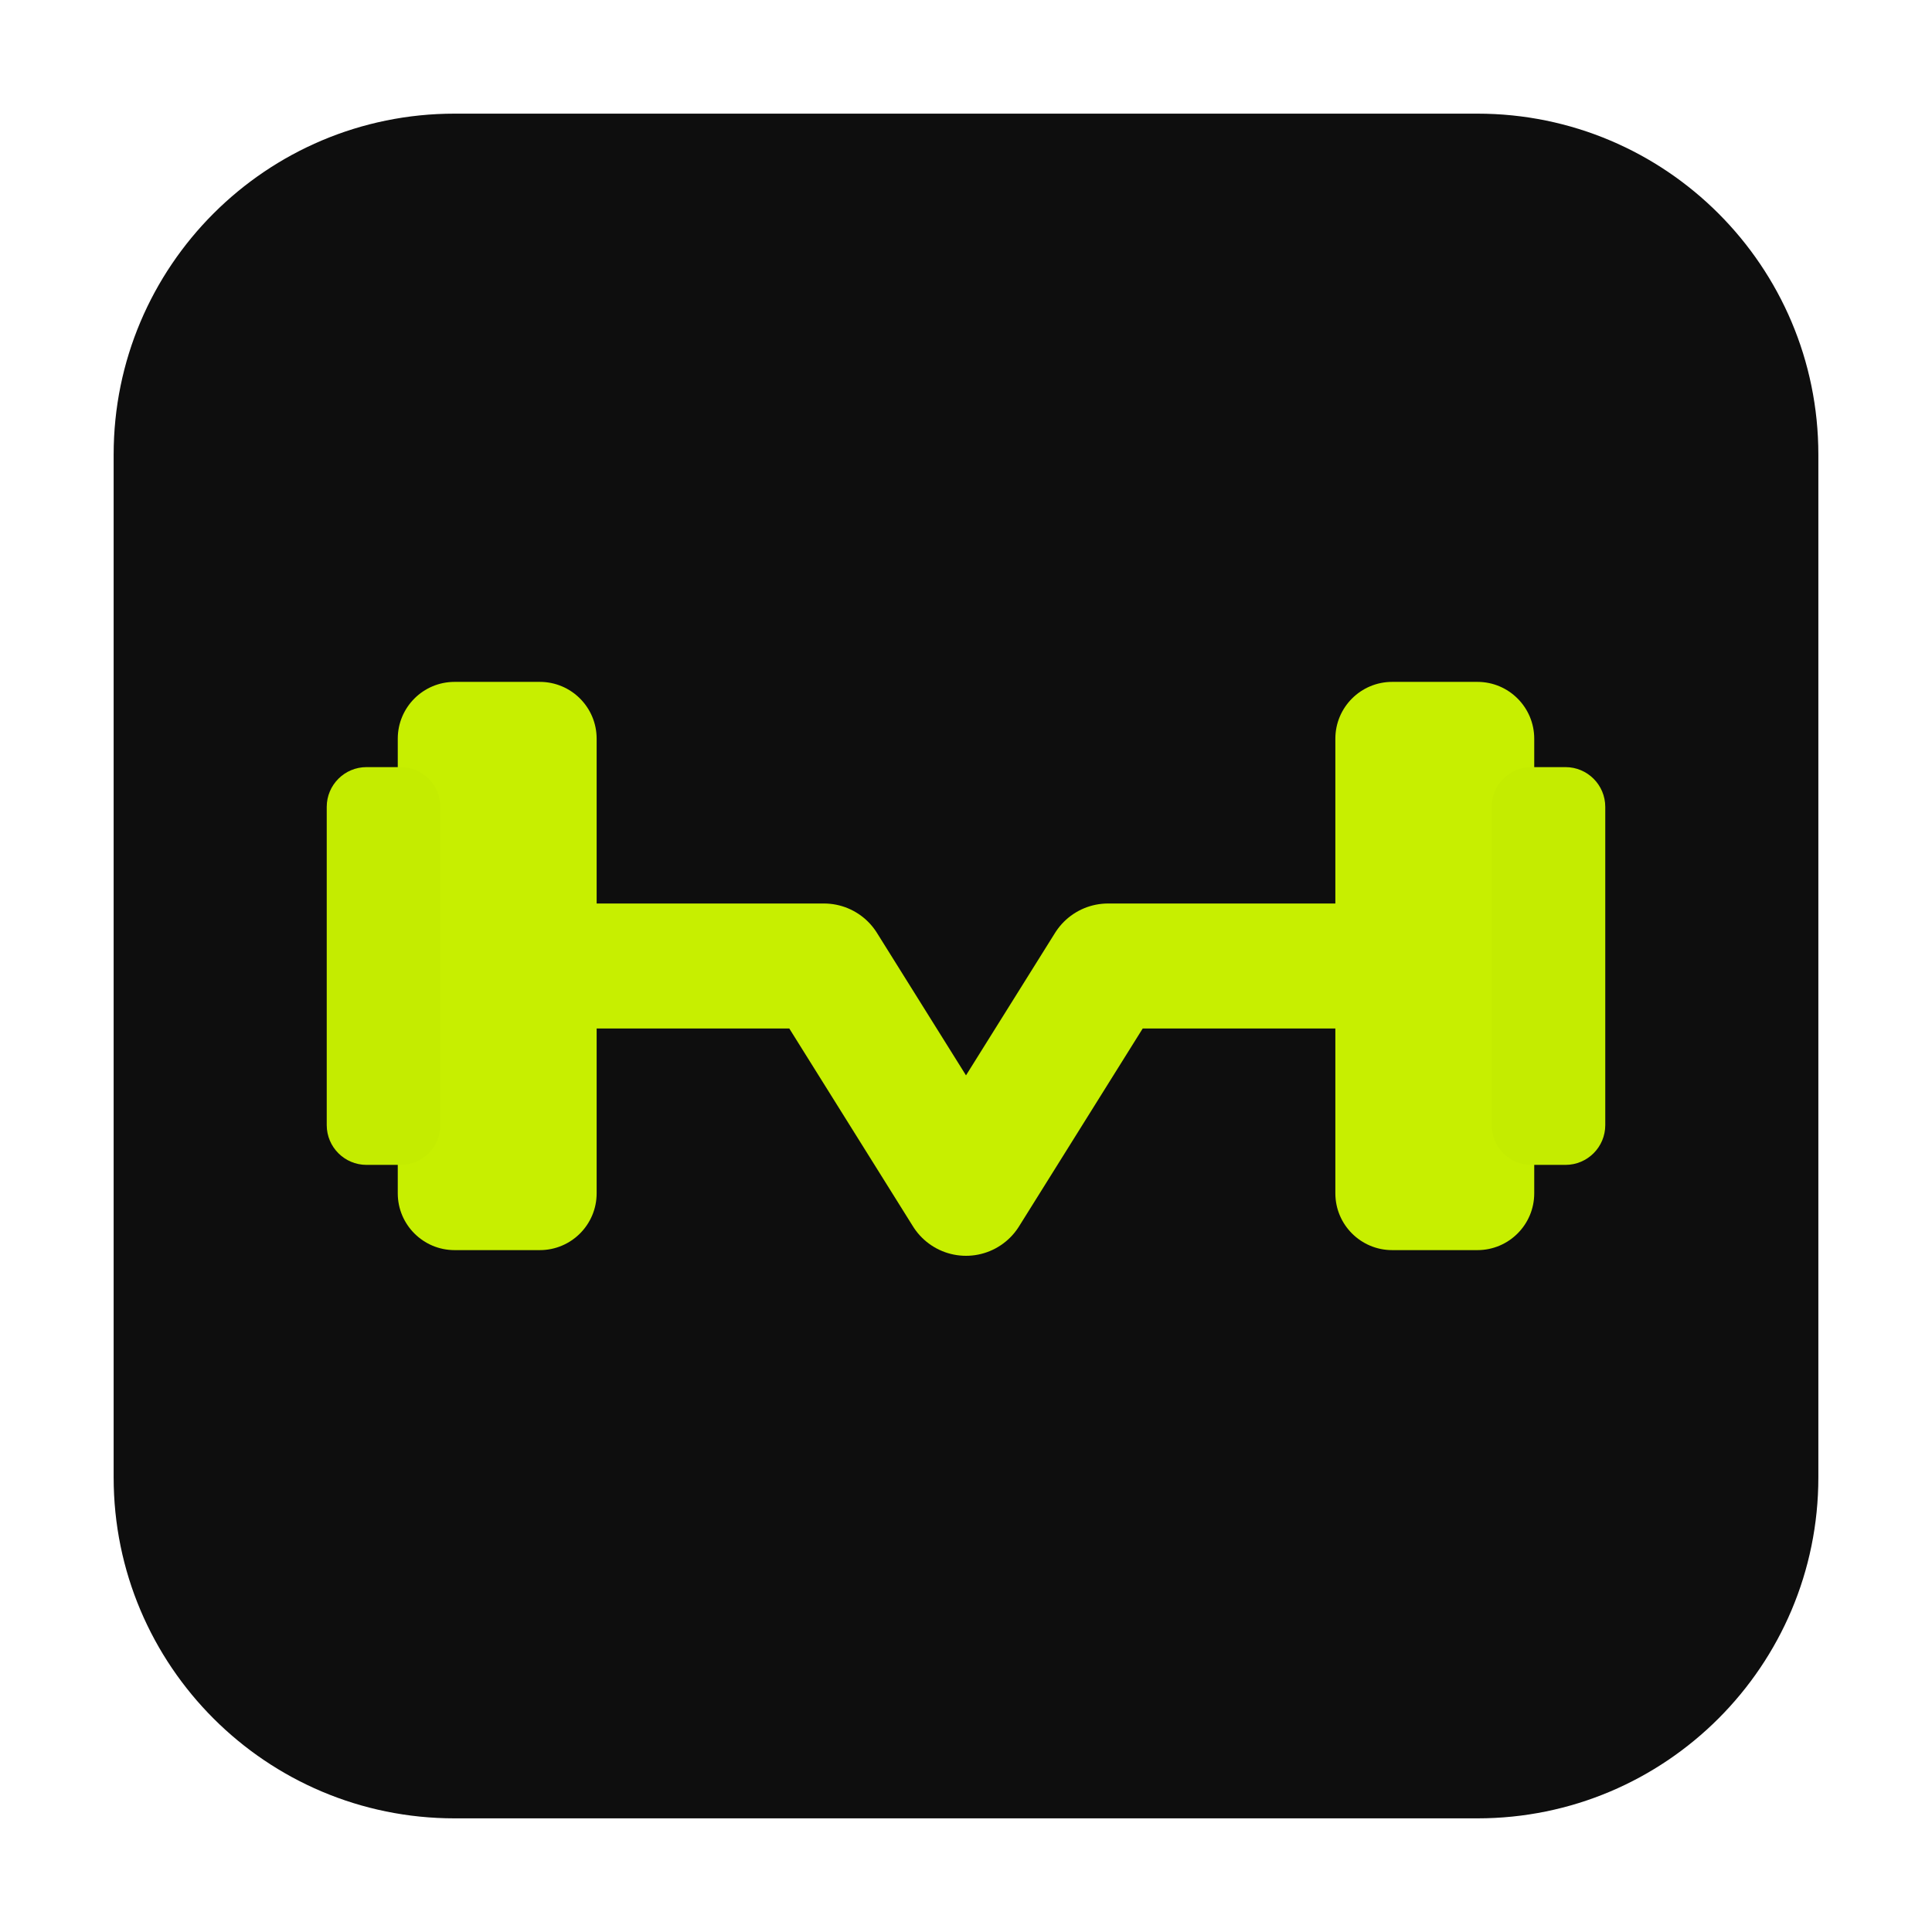
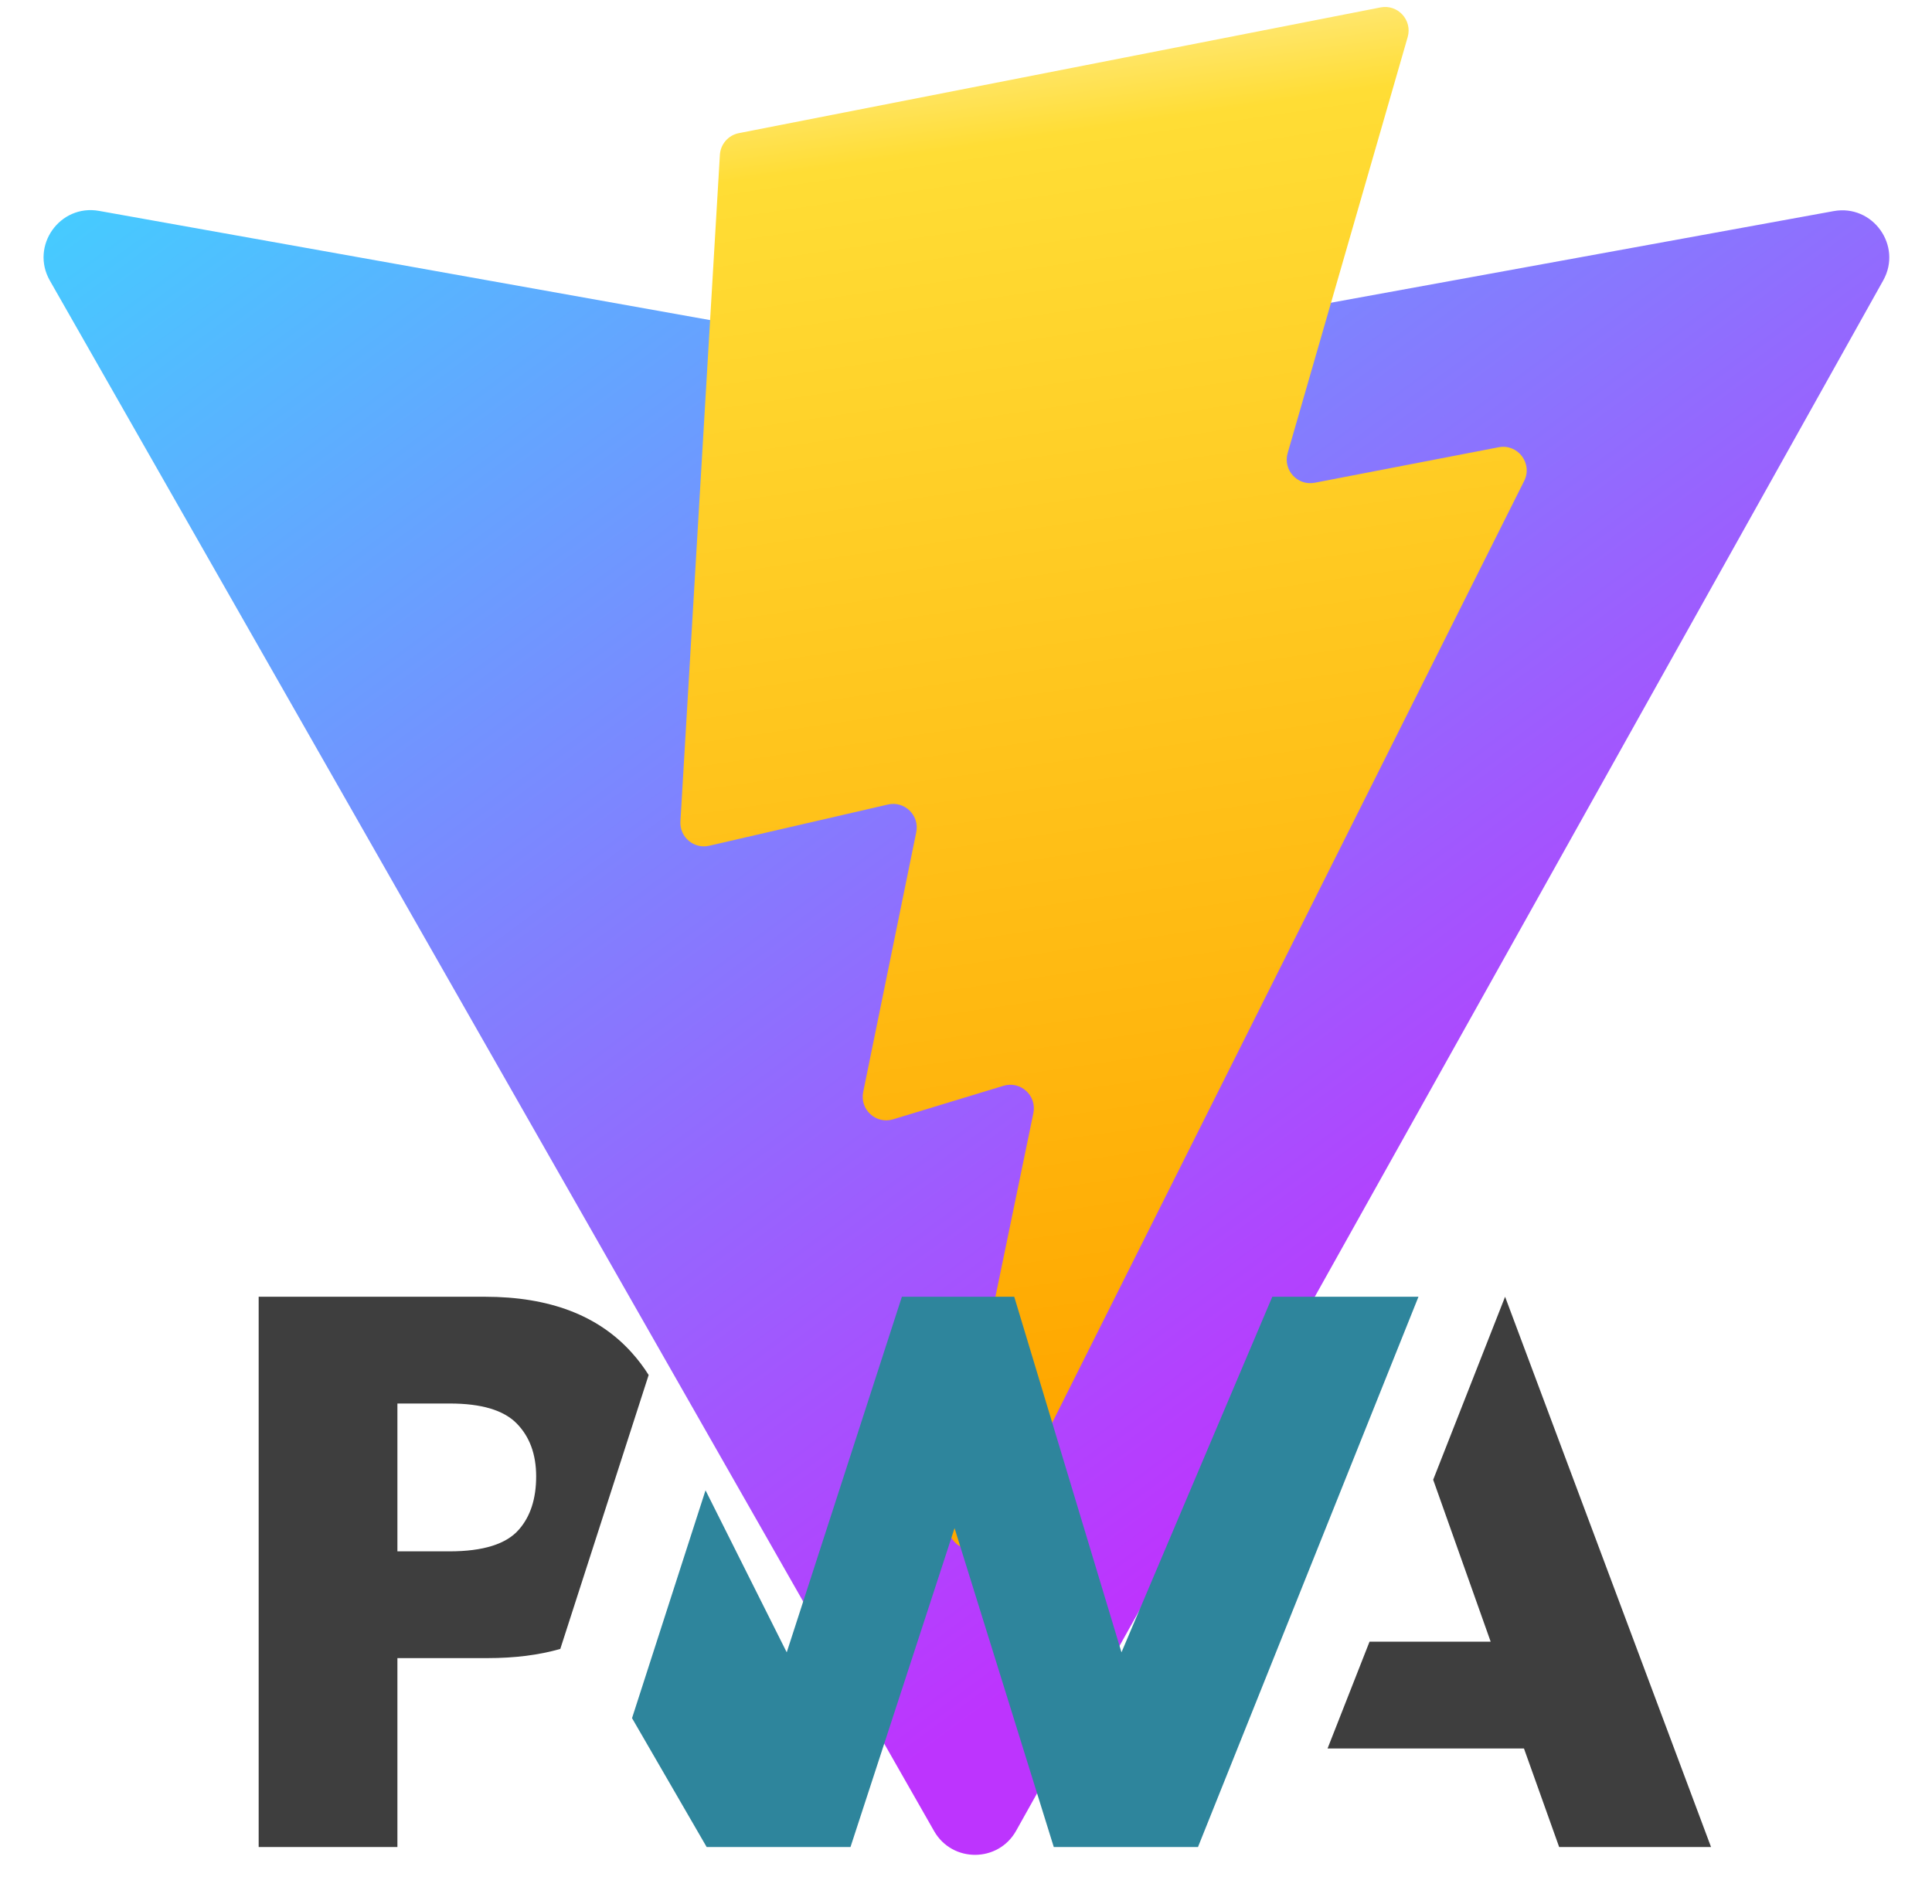
- <svg xmlns="http://www.w3.org/2000/svg" viewBox="0 0 680 680">
-   <rect x="40" y="40" width="600" height="600" rx="120" fill="#0e0e0e" />
-   <rect x="140" y="240" width="70" height="200" rx="20" fill="#c7ef00" />
-   <rect x="115" y="270" width="40" height="140" rx="14" fill="#c4ec00" />
-   <rect x="470" y="240" width="70" height="200" rx="20" fill="#c7ef00" />
-   <rect x="525" y="270" width="40" height="140" rx="14" fill="#c4ec00" />
-   <path d="M 210 340 L 290 340 L 340 420 L 390 340 L 470 340" fill="none" stroke="#c7ef00" stroke-width="44" stroke-linecap="round" stroke-linejoin="round" />
+ <svg xmlns="http://www.w3.org/2000/svg" width="410" height="404" viewBox="0 0 410 404" fill="none" version="1.1" id="svg20">
+   <path d="M399.641 59.525L215.643 388.545C211.844 395.338 202.084 395.378 198.228 388.618L10.582 59.556C6.381 52.19 12.68 43.267 21.028 44.759L205.223 77.682C206.398 77.892 207.601 77.89 208.776 77.676L389.119 44.806C397.439 43.289 403.768 52.143 399.641 59.525Z" fill="url(#paint0_linear)" id="path2" />
+   <defs id="defs18">
+     <linearGradient id="paint0_linear" x1="6" y1="33" x2="235" y2="344" gradientUnits="userSpaceOnUse">
+       <stop stop-color="#41D1FF" id="stop6" />
+       <stop offset="1" stop-color="#BD34FE" id="stop8" />
+     </linearGradient>
+     <linearGradient id="paint1_linear" x1="194.651" y1="8.818" x2="236.076" y2="292.989" gradientUnits="userSpaceOnUse">
+       <stop stop-color="#FFEA83" id="stop11" />
+       <stop offset="0.083" stop-color="#FFDD35" id="stop13" />
+       <stop offset="1" stop-color="#FFA800" id="stop15" />
+     </linearGradient>
+   </defs>
+   <path d="M292.965 1.574L156.801 28.255C154.563 28.694 152.906 30.59 152.771 32.866L144.395 174.33C144.198 177.662 147.258 180.248 150.51 179.498L188.42 170.749C191.967 169.931 195.172 173.055 194.443 176.622L183.18 231.775C182.422 235.487 185.907 238.661 189.532 237.56L212.947 230.446C216.577 229.344 220.065 232.527 219.297 236.242L201.398 322.875C200.278 328.294 207.486 331.249 210.492 326.603L212.5 323.5L323.454 102.072C325.312 98.365 322.108 94.137 318.036 94.923L279.014 102.454C275.347 103.161 272.227 99.746 273.262 96.158L298.731 7.867C299.767 4.273 296.636 0.855 292.965 1.574Z" fill="url(#paint1_linear)" id="path4" />
+   <g id="layer1">
+     <g id="g8" transform="matrix(0.1578966,0,0,0.1589033,54.89293,275.2164)">
+       <path fill="#3d3d3d" fill-opacity="1" stroke-width="0.2" stroke-linejoin="round" d="m 1436.62,603.304 56.39,-142.599 h 162.82 L 1578.56,244.39 1675.2,5.28336e-4 1952,734.933 h -204.13 l -47.3,-131.629 z" id="path2-1" style="fill:#3e3e3e;fill-opacity:1" />
+       <path fill="#5a0fc8" fill-opacity="1" stroke-width="0.2" stroke-linejoin="round" d="M 1262.47,734.935 1558.79,0.002 1362.34,0.003 1159.64,474.933 1015.5,0.004 H 864.499 L 709.731,474.933 600.585,258.517 501.812,562.819 602.096,734.935 h 193.331 l 139.857,-425.91 133.346,425.91 z" id="path4-4" style="fill:#2e859c;fill-opacity:1" />
+       <path fill="#3d3d3d" fill-opacity="1" stroke-width="0.2" stroke-linejoin="round" d="m 186.476,482.643 h 121.003 c 36.654,0 69.293,-4.091 97.917,-12.273 l 31.293,-96.408 87.459,-269.446 C 517.484,93.954 509.876,83.967 501.324,74.557 456.419,24.852 390.719,4.06265e-4 304.222,4.06265e-4 H -3.8147e-6 V 734.933 H 186.476 Z M 346.642,169.079 c 17.54,17.653 26.309,41.276 26.309,70.871 0,29.822 -7.713,53.474 -23.138,70.956 -16.91,19.425 -48.047,29.137 -93.409,29.137 H 186.476 V 142.598 h 70.442 c 42.277,0 72.185,8.827 89.724,26.481 z" id="path6" style="fill:#3e3e3e;fill-opacity:1" />
+     </g>
+   </g>
</svg>
